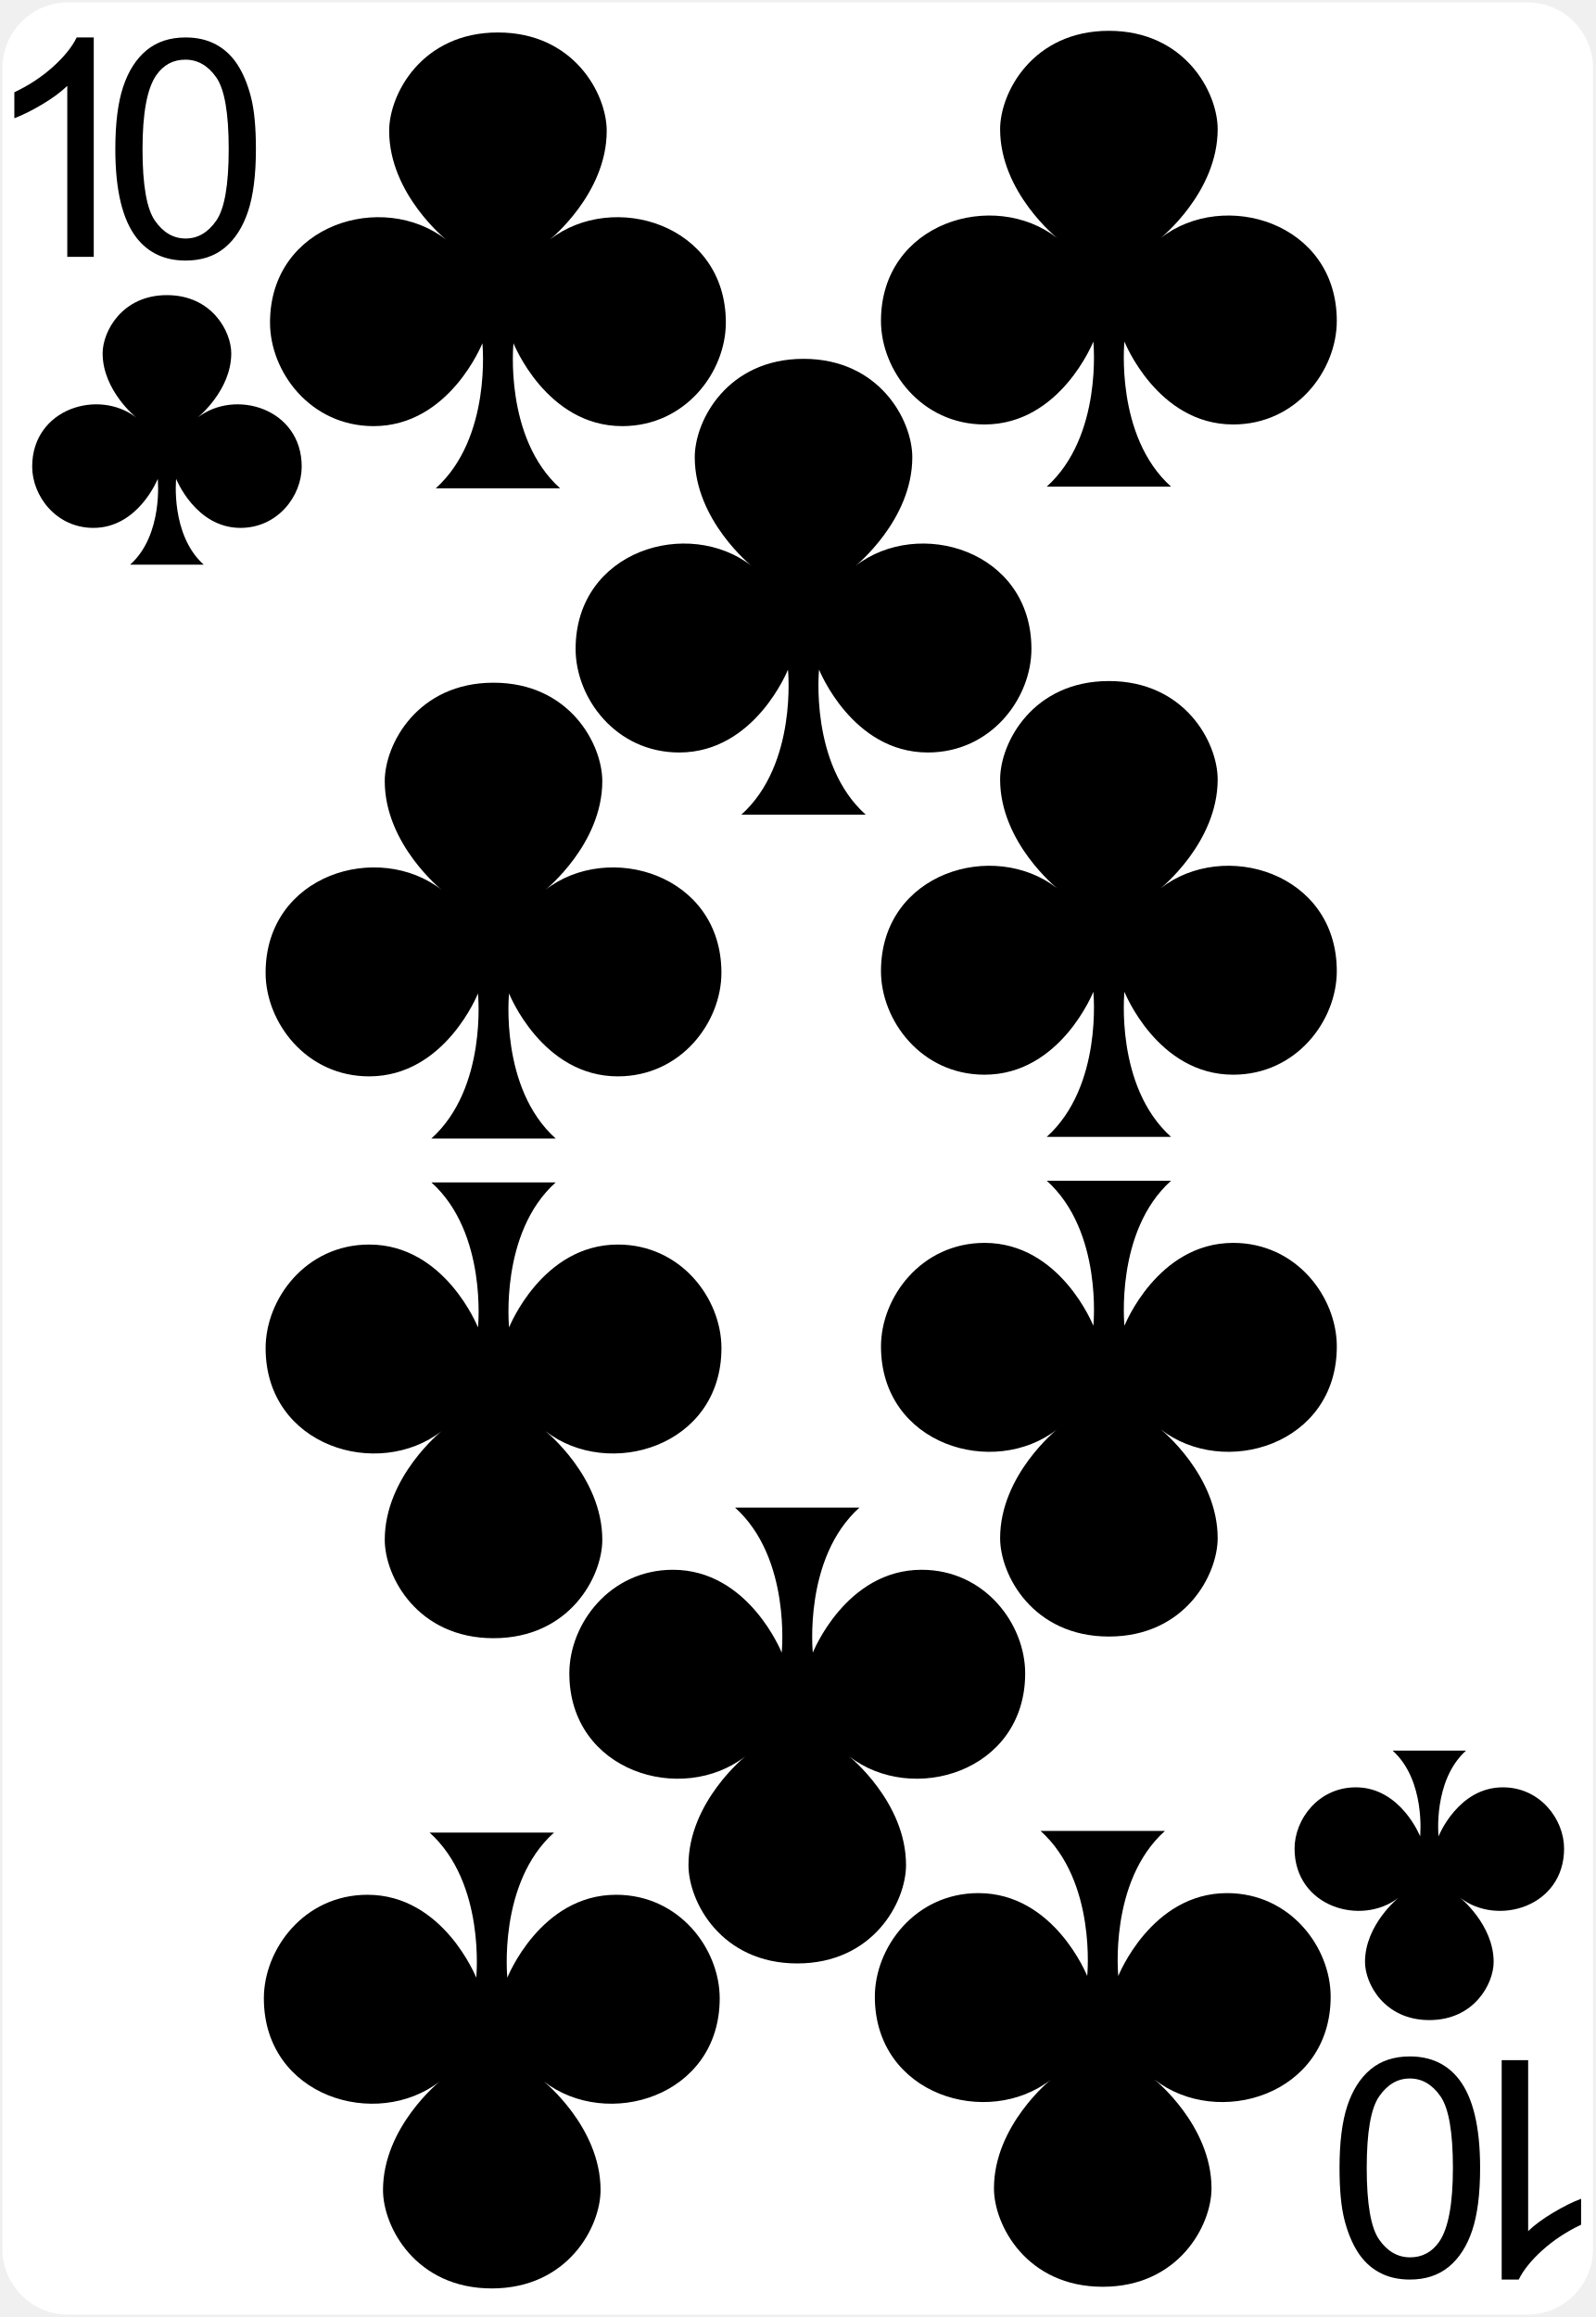
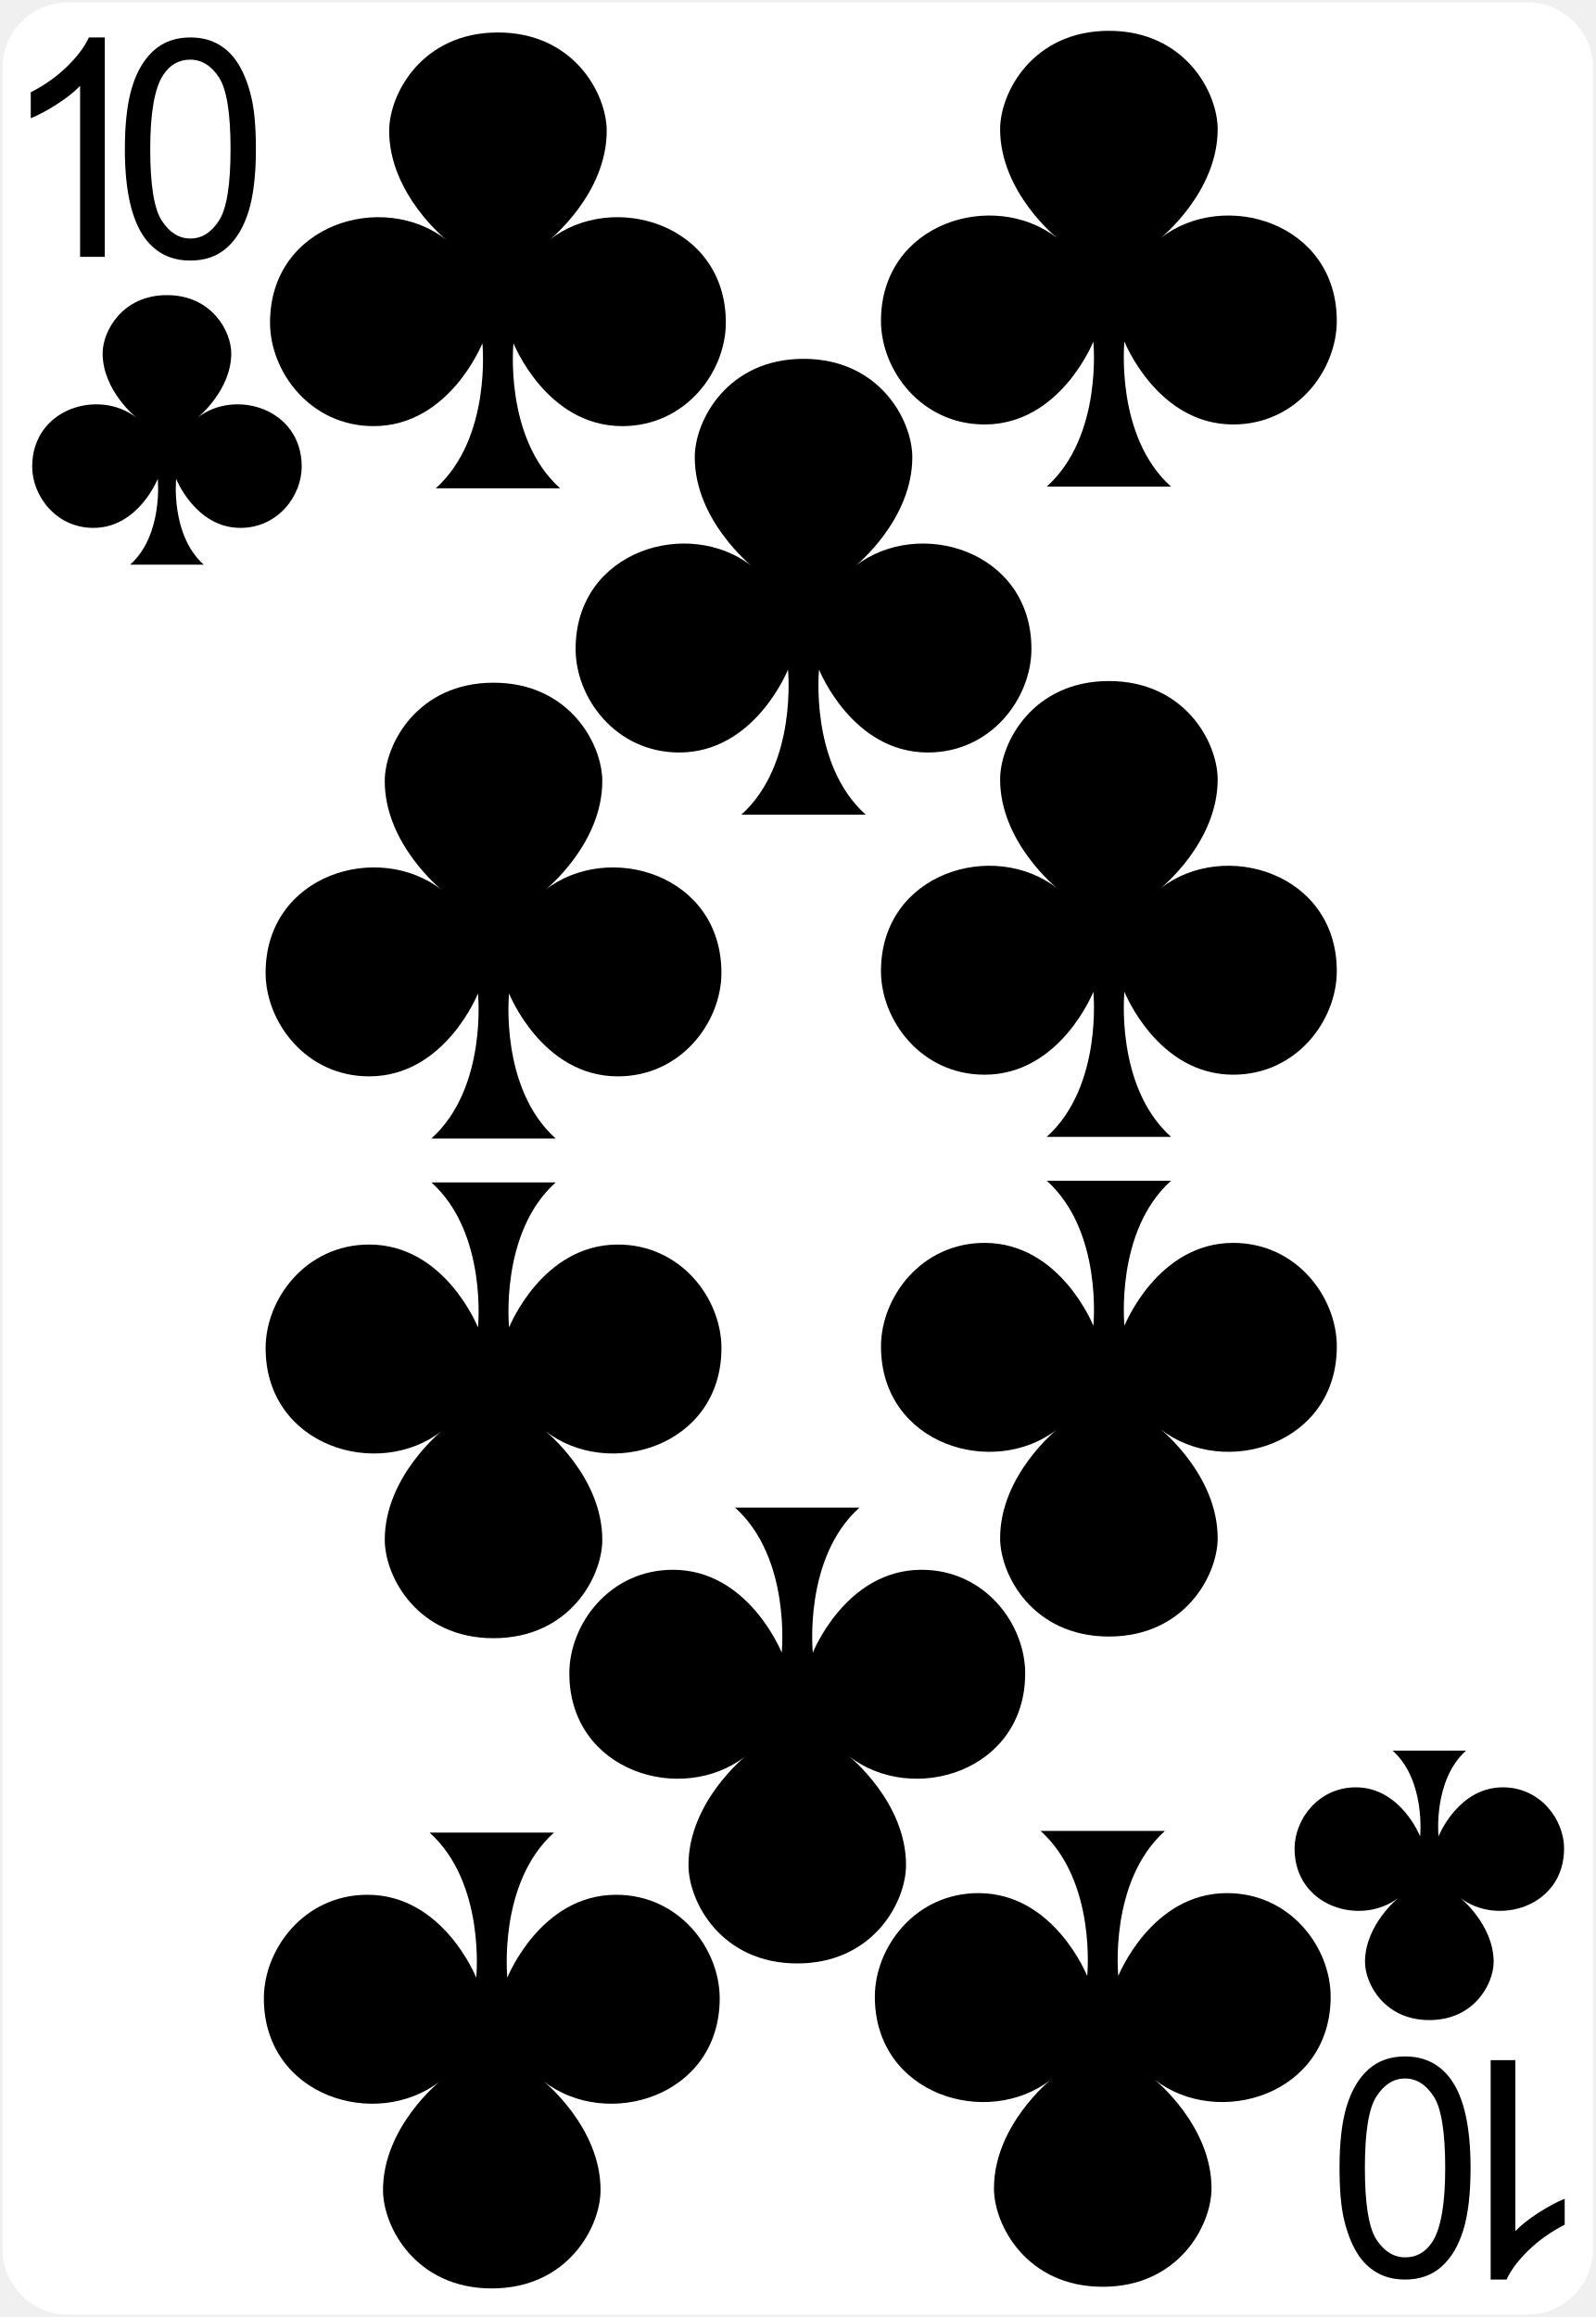
<svg xmlns="http://www.w3.org/2000/svg" xmlns:xlink="http://www.w3.org/1999/xlink" width="16pt" height="23.237pt" viewBox="0 0 167.087 242.667" xml:space="preserve" id="svg2" version="1.1">
  <defs id="defs41">
    <radialGradient xlink:href="#linearGradient2984" id="radialGradient3760" cx="48.231" cy="18.138" fx="48.231" fy="18.138" r="9.5" gradientUnits="userSpaceOnUse" gradientTransform="matrix(-1.560526,0.01828294,-0.02684055,-2.290953,123.9838,58.80911)" />
    <linearGradient id="linearGradient2984">
      <stop style="stop-color:#000000;stop-opacity:1;" offset="0" id="stop2986" />
      <stop style="stop-color:#000000;stop-opacity:0.656;" offset="1" id="stop2988" />
    </linearGradient>
    <radialGradient xlink:href="#linearGradient3784" id="radialGradient3792" cx="171.487" cy="511.223" fx="171.487" fy="511.223" r="81.903" gradientTransform="matrix(1.152989,-0.6739155,0.3948202,0.6754904,-233.6326,270.4008)" gradientUnits="userSpaceOnUse" />
    <linearGradient id="linearGradient3784">
      <stop style="stop-color:#ffffff;stop-opacity:0.534;" offset="0" id="stop3786" />
      <stop style="stop-color:#000000;stop-opacity:0;" offset="1" id="stop3788" />
    </linearGradient>
    <radialGradient r="81.903" fy="511.223" fx="171.487" cy="511.223" cx="171.487" gradientTransform="matrix(1.152989,-0.6739155,0.3948202,0.6754904,-233.6326,270.4008)" gradientUnits="userSpaceOnUse" id="radialGradient3855" xlink:href="#linearGradient3784-4" />
    <linearGradient id="linearGradient3784-4">
      <stop style="stop-color:#ffffff;stop-opacity:0.519;" offset="0" id="stop3786-8" />
      <stop style="stop-color:#000000;stop-opacity:0;" offset="1" id="stop3788-6" />
    </linearGradient>
    <radialGradient r="81.903" fy="461.841" fx="181.694" cy="461.841" cx="181.694" gradientTransform="matrix(1.152989,-0.6739155,0.3948202,0.6754904,-233.6326,270.4008)" gradientUnits="userSpaceOnUse" id="radialGradient3916" xlink:href="#linearGradient3784-3" />
    <linearGradient id="linearGradient3784-3">
      <stop style="stop-color:#ffffff;stop-opacity:0.702;" offset="0" id="stop3786-86" />
      <stop style="stop-color:#000000;stop-opacity:0;" offset="1" id="stop3788-2" />
    </linearGradient>
  </defs>
  <g id="Layer_x0020_1" style="fill-rule:nonzero;clip-rule:nonzero;stroke:#000000;stroke-miterlimit:4;">
    <path style="fill:#FFFFFF;stroke-width:0.5;stroke:none" d="M166.837,235.548c0,3.777-3.087,6.869-6.871,6.869H7.111c-3.775,0-6.861-3.092-6.861-6.869V7.12C0.25,3.343,3.336,0.25,7.111,0.25h152.855    c3.784,0,6.871,3.093,6.871,6.87v228.428z" id="path5" />
    <g style="stroke:none;" id="g7">
      <g id="g9">
				
			</g>
    </g>
    <g id="g15">
			
		</g>
    <g id="g19">
			
		</g>
    <g style="stroke:none;" id="g23">
      <g id="g25">
				
			</g>
    </g>
    <g style="stroke:none;" id="g31">
      <g id="g33">
				
			</g>
    </g>
  </g>
  <g transform="matrix(1.485651,0,0,1.485651,-54.02466,10.01807)" id="layer1-1-4">
    <path id="cl-9" d="m 50.291,22.698 c 0,0 2.375,-1.9 2.375,-4.534 0,-1.542 -1.369,-4.102 -4.534,-4.102 -3.165,0 -4.534,2.561 -4.534,4.102 0,2.634 2.375,4.534 2.375,4.534 -2.638,-2.055 -7.341,-0.652 -7.341,3.455 0,2.056 1.68,4.318 4.318,4.318 3.165,0 4.534,-3.455 4.534,-3.455 0,0 0.402,3.938 -1.943,6.046 h 5.182 c -2.345,-2.107 -1.943,-6.046 -1.943,-6.046 0,0 1.369,3.455 4.534,3.455 2.639,0 4.318,-2.263 4.318,-4.318 0,-4.107 -4.703,-5.51 -7.341,-3.455 z" style="fill:#000000" />
  </g>
  <g transform="matrix(-1.485651,0,0,-1.485651,221.1992,232.4618)" id="layer1-1-4-1">
    <path id="cl-9-7" d="m 50.291,22.698 c 0,0 2.375,-1.9 2.375,-4.534 0,-1.542 -1.369,-4.102 -4.534,-4.102 -3.165,0 -4.534,2.561 -4.534,4.102 0,2.634 2.375,4.534 2.375,4.534 -2.638,-2.055 -7.341,-0.652 -7.341,3.455 0,2.056 1.68,4.318 4.318,4.318 3.165,0 4.534,-3.455 4.534,-3.455 0,0 0.402,3.938 -1.943,6.046 h 5.182 c -2.345,-2.107 -1.943,-6.046 -1.943,-6.046 0,0 1.369,3.455 4.534,3.455 2.639,0 4.318,-2.263 4.318,-4.318 0,-4.107 -4.703,-5.51 -7.341,-3.455 z" style="fill:#000000" />
  </g>
  <path style="fill:#000000" d="m 57.573,25.1 c 0,0 5.967,-4.774 5.967,-11.392 0,-3.874 -3.44,-10.307 -11.392,-10.307 -7.952,0 -11.392,6.435 -11.392,10.307 0,6.618 5.967,11.392 5.967,11.392 -6.628,-5.163 -18.445,-1.638 -18.445,8.681 0,5.166 4.221,10.849 10.849,10.849 7.952,0 11.392,-8.681 11.392,-8.681 0,0 1.01,9.895 -4.882,15.191 h 13.02 c -5.892,-5.294 -4.882,-15.191 -4.882,-15.191 0,0 3.44,8.681 11.392,8.681 6.631,0 10.849,-5.686 10.849,-10.849 0,-10.319 -11.817,-13.844 -18.445,-8.681 z" id="cl-9-8" />
  <path style="fill:#000000" d="m 57.11,93.201 c 0,0 5.967,-4.774 5.967,-11.392 0,-3.874 -3.44,-10.307 -11.392,-10.307 -7.952,0 -11.392,6.435 -11.392,10.307 0,6.618 5.967,11.392 5.967,11.392 -6.628,-5.163 -18.445,-1.638 -18.445,8.681 0,5.166 4.221,10.849 10.849,10.849 7.952,0 11.392,-8.681 11.392,-8.681 0,0 1.01,9.895 -4.882,15.191 h 13.02 c -5.892,-5.294 -4.882,-15.191 -4.882,-15.191 0,0 3.44,8.681 11.392,8.681 6.631,0 10.849,-5.686 10.849,-10.849 0,-10.319 -11.817,-13.844 -18.445,-8.681 z" id="cl-9-8-0" />
  <path style="fill:#000000" d="m 121.558,24.926 c 0,0 5.967,-4.774 5.967,-11.392 0,-3.874 -3.44,-10.307 -11.392,-10.307 -7.952,0 -11.392,6.435 -11.392,10.307 0,6.618 5.967,11.392 5.967,11.392 -6.628,-5.163 -18.445,-1.638 -18.445,8.681 0,5.166 4.221,10.849 10.849,10.849 7.952,0 11.392,-8.681 11.392,-8.681 0,0 1.01,9.895 -4.882,15.191 h 13.02 c -5.892,-5.294 -4.882,-15.191 -4.882,-15.191 0,0 3.44,8.681 11.392,8.681 6.631,0 10.849,-5.686 10.849,-10.849 0,-10.319 -11.817,-13.844 -18.445,-8.681 z" id="cl-9-8-9" />
  <path style="fill:#000000" d="m 121.558,93.027 c 0,0 5.967,-4.774 5.967,-11.392 0,-3.874 -3.44,-10.307 -11.392,-10.307 -7.952,0 -11.392,6.435 -11.392,10.307 0,6.618 5.967,11.392 5.967,11.392 -6.628,-5.163 -18.445,-1.638 -18.445,8.681 0,5.166 4.221,10.849 10.849,10.849 7.952,0 11.392,-8.681 11.392,-8.681 0,0 1.01,9.895 -4.882,15.191 h 13.02 c -5.892,-5.294 -4.882,-15.191 -4.882,-15.191 0,0 3.44,8.681 11.392,8.681 6.631,0 10.849,-5.686 10.849,-10.849 0,-10.319 -11.817,-13.844 -18.445,-8.681 z" id="cl-9-8-0-4" />
  <path style="fill:#000000" d="m 89.577,59.281 c 0,0 5.967,-4.774 5.967,-11.392 0,-3.874 -3.44,-10.307 -11.392,-10.307 -7.952,0 -11.392,6.435 -11.392,10.307 0,6.618 5.967,11.392 5.967,11.392 -6.628,-5.163 -18.445,-1.638 -18.445,8.681 0,5.166 4.221,10.849 10.849,10.849 7.952,0 11.392,-8.681 11.392,-8.681 0,0 1.01,9.895 -4.882,15.191 h 13.02 c -5.892,-5.294 -4.882,-15.191 -4.882,-15.191 0,0 3.44,8.681 11.392,8.681 6.631,0 10.849,-5.686 10.849,-10.849 0,-10.319 -11.817,-13.844 -18.445,-8.681 z" id="cl-9-8-8" />
  <path style="fill:#000000" d="m 110.063,217.802 c 0,0 -5.967,4.774 -5.967,11.392 0,3.874 3.44,10.307 11.392,10.307 7.952,0 11.392,-6.435 11.392,-10.307 0,-6.618 -5.967,-11.392 -5.967,-11.392 6.628,5.163 18.445,1.638 18.445,-8.681 0,-5.166 -4.221,-10.849 -10.849,-10.849 -7.952,0 -11.392,8.681 -11.392,8.681 0,0 -1.01,-9.895 4.882,-15.191 h -13.02 c 5.892,5.294 4.882,15.191 4.882,15.191 0,0 -3.44,-8.681 -11.392,-8.681 -6.631,0 -10.849,5.686 -10.849,10.849 0,10.319 11.817,13.844 18.445,8.681 z" id="cl-9-8-4" />
  <path style="fill:#000000" d="m 110.708,149.701 c 0,0 -5.967,4.774 -5.967,11.392 0,3.874 3.44,10.307 11.392,10.307 7.952,0 11.392,-6.435 11.392,-10.307 0,-6.618 -5.967,-11.392 -5.967,-11.392 6.628,5.163 18.445,1.638 18.445,-8.681 0,-5.166 -4.221,-10.849 -10.849,-10.849 -7.952,0 -11.392,8.681 -11.392,8.681 0,0 -1.01,-9.895 4.882,-15.191 h -13.02 c 5.892,5.294 4.882,15.191 4.882,15.191 0,0 -3.44,-8.681 -11.392,-8.681 -6.631,0 -10.849,5.686 -10.849,10.849 0,10.319 11.817,13.844 18.445,8.681 z" id="cl-9-8-0-2" />
  <path style="fill:#000000" d="m 46.078,217.976 c 0,0 -5.967,4.774 -5.967,11.392 0,3.874 3.44,10.307 11.392,10.307 7.952,0 11.392,-6.435 11.392,-10.307 0,-6.618 -5.967,-11.392 -5.967,-11.392 6.628,5.163 18.445,1.638 18.445,-8.681 0,-5.166 -4.221,-10.849 -10.849,-10.849 -7.952,0 -11.392,8.681 -11.392,8.681 0,0 -1.01,-9.895 4.882,-15.191 H 44.992 c 5.892,5.294 4.882,15.191 4.882,15.191 0,0 -3.44,-8.681 -11.392,-8.681 -6.631,0 -10.849,5.686 -10.849,10.849 0,10.319 11.817,13.844 18.445,8.681 z" id="cl-9-8-9-6" />
  <path style="fill:#000000" d="m 46.261,149.875 c 0,0 -5.967,4.774 -5.967,11.392 0,3.874 3.44,10.307 11.392,10.307 7.952,0 11.392,-6.435 11.392,-10.307 0,-6.618 -5.967,-11.392 -5.967,-11.392 6.628,5.163 18.445,1.638 18.445,-8.681 0,-5.166 -4.221,-10.849 -10.849,-10.849 -7.952,0 -11.392,8.681 -11.392,8.681 0,0 -1.01,-9.895 4.882,-15.191 H 45.176 c 5.892,5.294 4.882,15.191 4.882,15.191 0,0 -3.44,-8.681 -11.392,-8.681 -6.631,0 -10.849,5.686 -10.849,10.849 0,10.319 11.817,13.844 18.445,8.681 z" id="cl-9-8-0-4-9" />
  <g id="rank-index" style="fill:#000000;stroke:none">
-     <path id="rank-index-top" d="M9.817 26.9H7.045V8.995Q6.044 9.963 4.419 10.931Q2.794 11.899 1.5 12.383V9.666Q3.826 8.558 5.566 6.982Q7.307 5.405 8.03 3.922H9.817ZM12.076 15.614Q12.076 11.555 12.9 9.081Q13.724 6.607 15.349 5.264Q16.974 3.922 19.438 3.922Q21.255 3.922 22.626 4.663Q23.997 5.405 24.89 6.802Q25.783 8.199 26.292 10.205Q26.8 12.211 26.8 15.614Q26.8 19.641 25.984 22.116Q25.167 24.59 23.542 25.94Q21.918 27.29 19.438 27.29Q16.173 27.29 14.309 24.918Q12.076 22.061 12.076 15.614ZM14.925 15.614Q14.925 21.249 16.227 23.115Q17.528 24.98 19.438 24.98Q21.348 24.98 22.649 23.107Q23.951 21.234 23.951 15.614Q23.951 9.963 22.649 8.105Q21.348 6.248 19.407 6.248Q17.497 6.248 16.357 7.887Q14.925 9.979 14.925 15.614Z" />
-     <path id="rank-index-bottom" d="M9.817 26.9H7.045V8.995Q6.044 9.963 4.419 10.931Q2.794 11.899 1.5 12.383V9.666Q3.826 8.558 5.566 6.982Q7.307 5.405 8.03 3.922H9.817ZM12.076 15.614Q12.076 11.555 12.9 9.081Q13.724 6.607 15.349 5.264Q16.974 3.922 19.438 3.922Q21.255 3.922 22.626 4.663Q23.997 5.405 24.89 6.802Q25.783 8.199 26.292 10.205Q26.8 12.211 26.8 15.614Q26.8 19.641 25.984 22.116Q25.167 24.59 23.542 25.94Q21.918 27.29 19.438 27.29Q16.173 27.29 14.309 24.918Q12.076 22.061 12.076 15.614ZM14.925 15.614Q14.925 21.249 16.227 23.115Q17.528 24.98 19.438 24.98Q21.348 24.98 22.649 23.107Q23.951 21.234 23.951 15.614Q23.951 9.963 22.649 8.105Q21.348 6.248 19.407 6.248Q17.497 6.248 16.357 7.887Q14.925 9.979 14.925 15.614Z" transform="rotate(180,83.54346,121.3335)" />
+     <path id="rank-index-top" d="M10.971 26.9H8.387V8.995Q7.454 9.963 5.939 10.931Q4.425 11.899 3.219 12.383V9.666Q5.386 8.558 7.009 6.982Q8.631 5.405 9.306 3.922H10.971ZM13.076 15.614Q13.076 11.555 13.844 9.081Q14.612 6.607 16.127 5.264Q17.641 3.922 19.938 3.922Q21.632 3.922 22.91 4.663Q24.187 5.405 25.02 6.802Q25.853 8.199 26.326 10.205Q26.8 12.211 26.8 15.614Q26.8 19.641 26.039 22.116Q25.278 24.59 23.764 25.94Q22.249 27.29 19.938 27.29Q16.895 27.29 15.158 24.918Q13.076 22.061 13.076 15.614ZM15.732 15.614Q15.732 21.249 16.945 23.115Q18.158 24.98 19.938 24.98Q21.718 24.98 22.931 23.107Q24.144 21.234 24.144 15.614Q24.144 9.963 22.931 8.105Q21.718 6.248 19.909 6.248Q18.129 6.248 17.067 7.887Q15.732 9.979 15.732 15.614Z" />
+     <path id="rank-index-bottom" d="M10.971 26.9H8.387V8.995Q7.454 9.963 5.939 10.931Q4.425 11.899 3.219 12.383V9.666Q5.386 8.558 7.009 6.982Q8.631 5.405 9.306 3.922H10.971ZM13.076 15.614Q13.076 11.555 13.844 9.081Q14.612 6.607 16.127 5.264Q17.641 3.922 19.938 3.922Q21.632 3.922 22.91 4.663Q24.187 5.405 25.02 6.802Q25.853 8.199 26.326 10.205Q26.8 12.211 26.8 15.614Q26.8 19.641 26.039 22.116Q25.278 24.59 23.764 25.94Q22.249 27.29 19.938 27.29Q16.895 27.29 15.158 24.918Q13.076 22.061 13.076 15.614ZM15.732 15.614Q15.732 21.249 16.945 23.115Q18.158 24.98 19.938 24.98Q21.718 24.98 22.931 23.107Q24.144 21.234 24.144 15.614Q24.144 9.963 22.931 8.105Q21.718 6.248 19.909 6.248Q18.129 6.248 17.067 7.887Q15.732 9.979 15.732 15.614Z" transform="rotate(180,83.54346,121.3335)" />
  </g>
  <path style="fill:#000000" d="m 78.07,183.938 c 0,0 -5.967,4.774 -5.967,11.392 0,3.874 3.44,10.307 11.392,10.307 7.952,0 11.392,-6.435 11.392,-10.307 0,-6.618 -5.967,-11.392 -5.967,-11.392 6.628,5.163 18.445,1.638 18.445,-8.681 0,-5.166 -4.221,-10.849 -10.849,-10.849 -7.952,0 -11.392,8.681 -11.392,8.681 0,0 -1.01,-9.895 4.882,-15.191 H 76.984 c 5.892,5.294 4.882,15.191 4.882,15.191 0,0 -3.44,-8.681 -11.392,-8.681 -6.631,0 -10.849,5.686 -10.849,10.849 0,10.319 11.817,13.844 18.445,8.681 z" id="cl-9-8-8-8" />
</svg>
